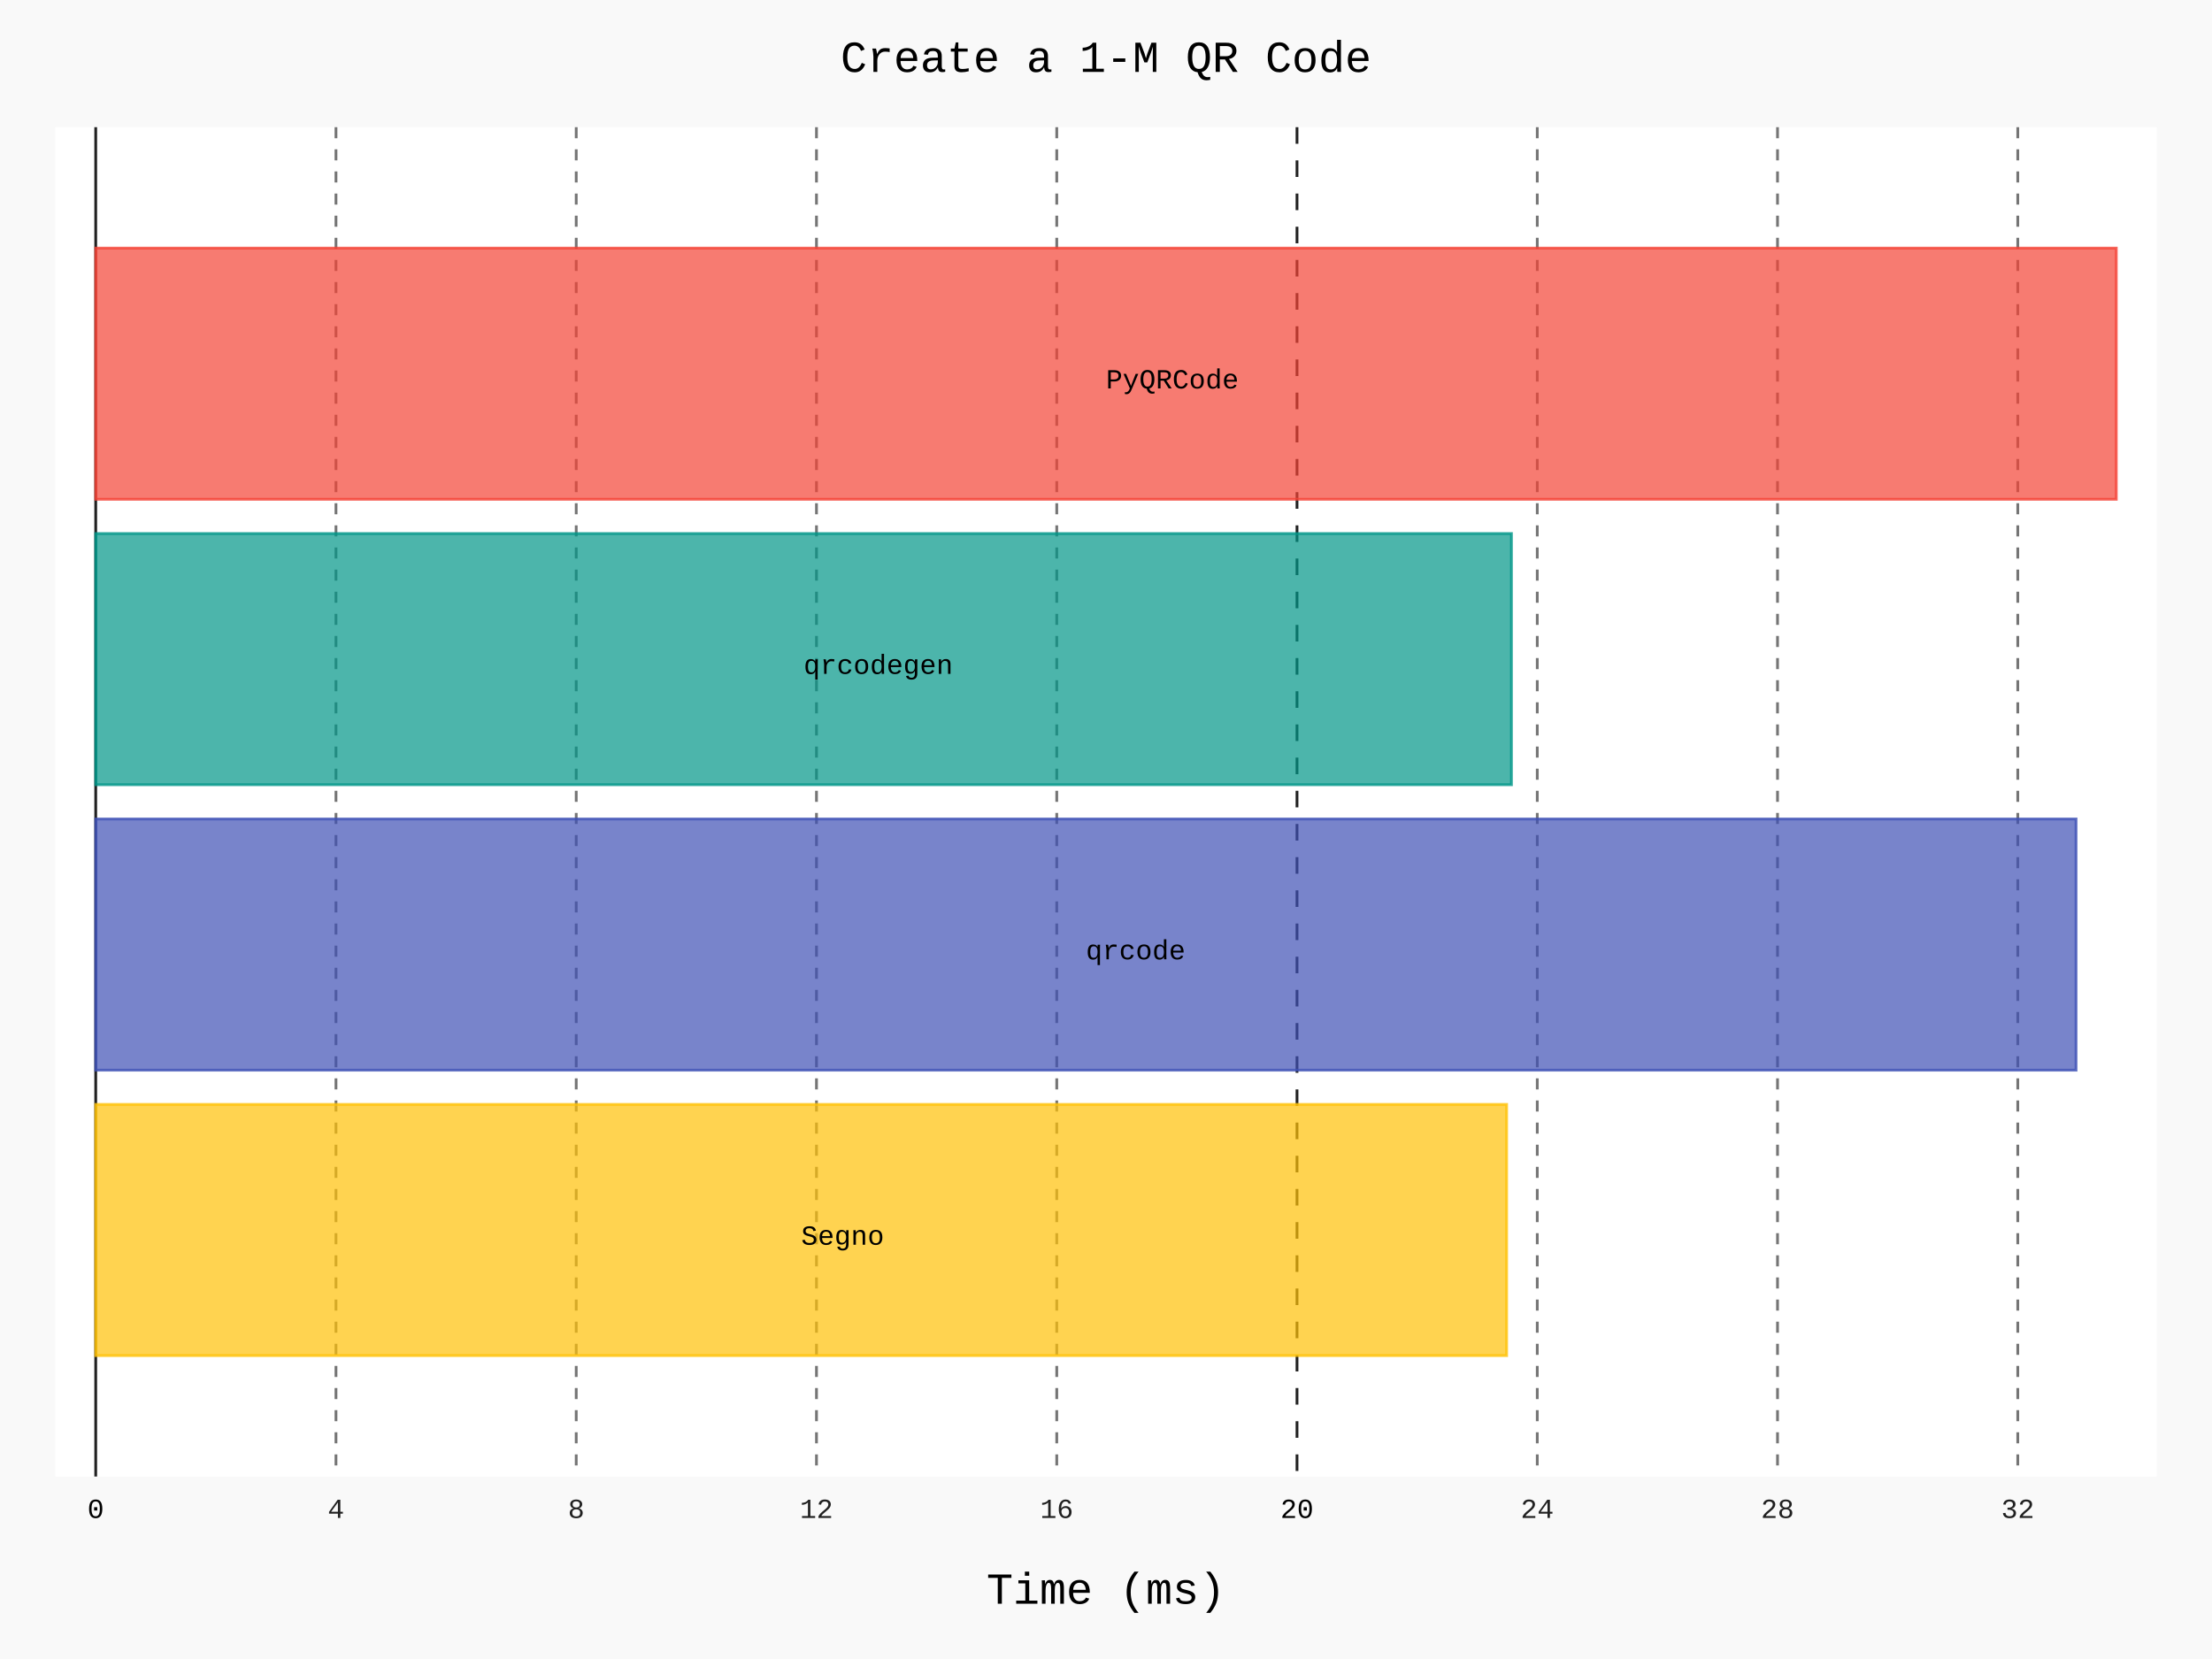
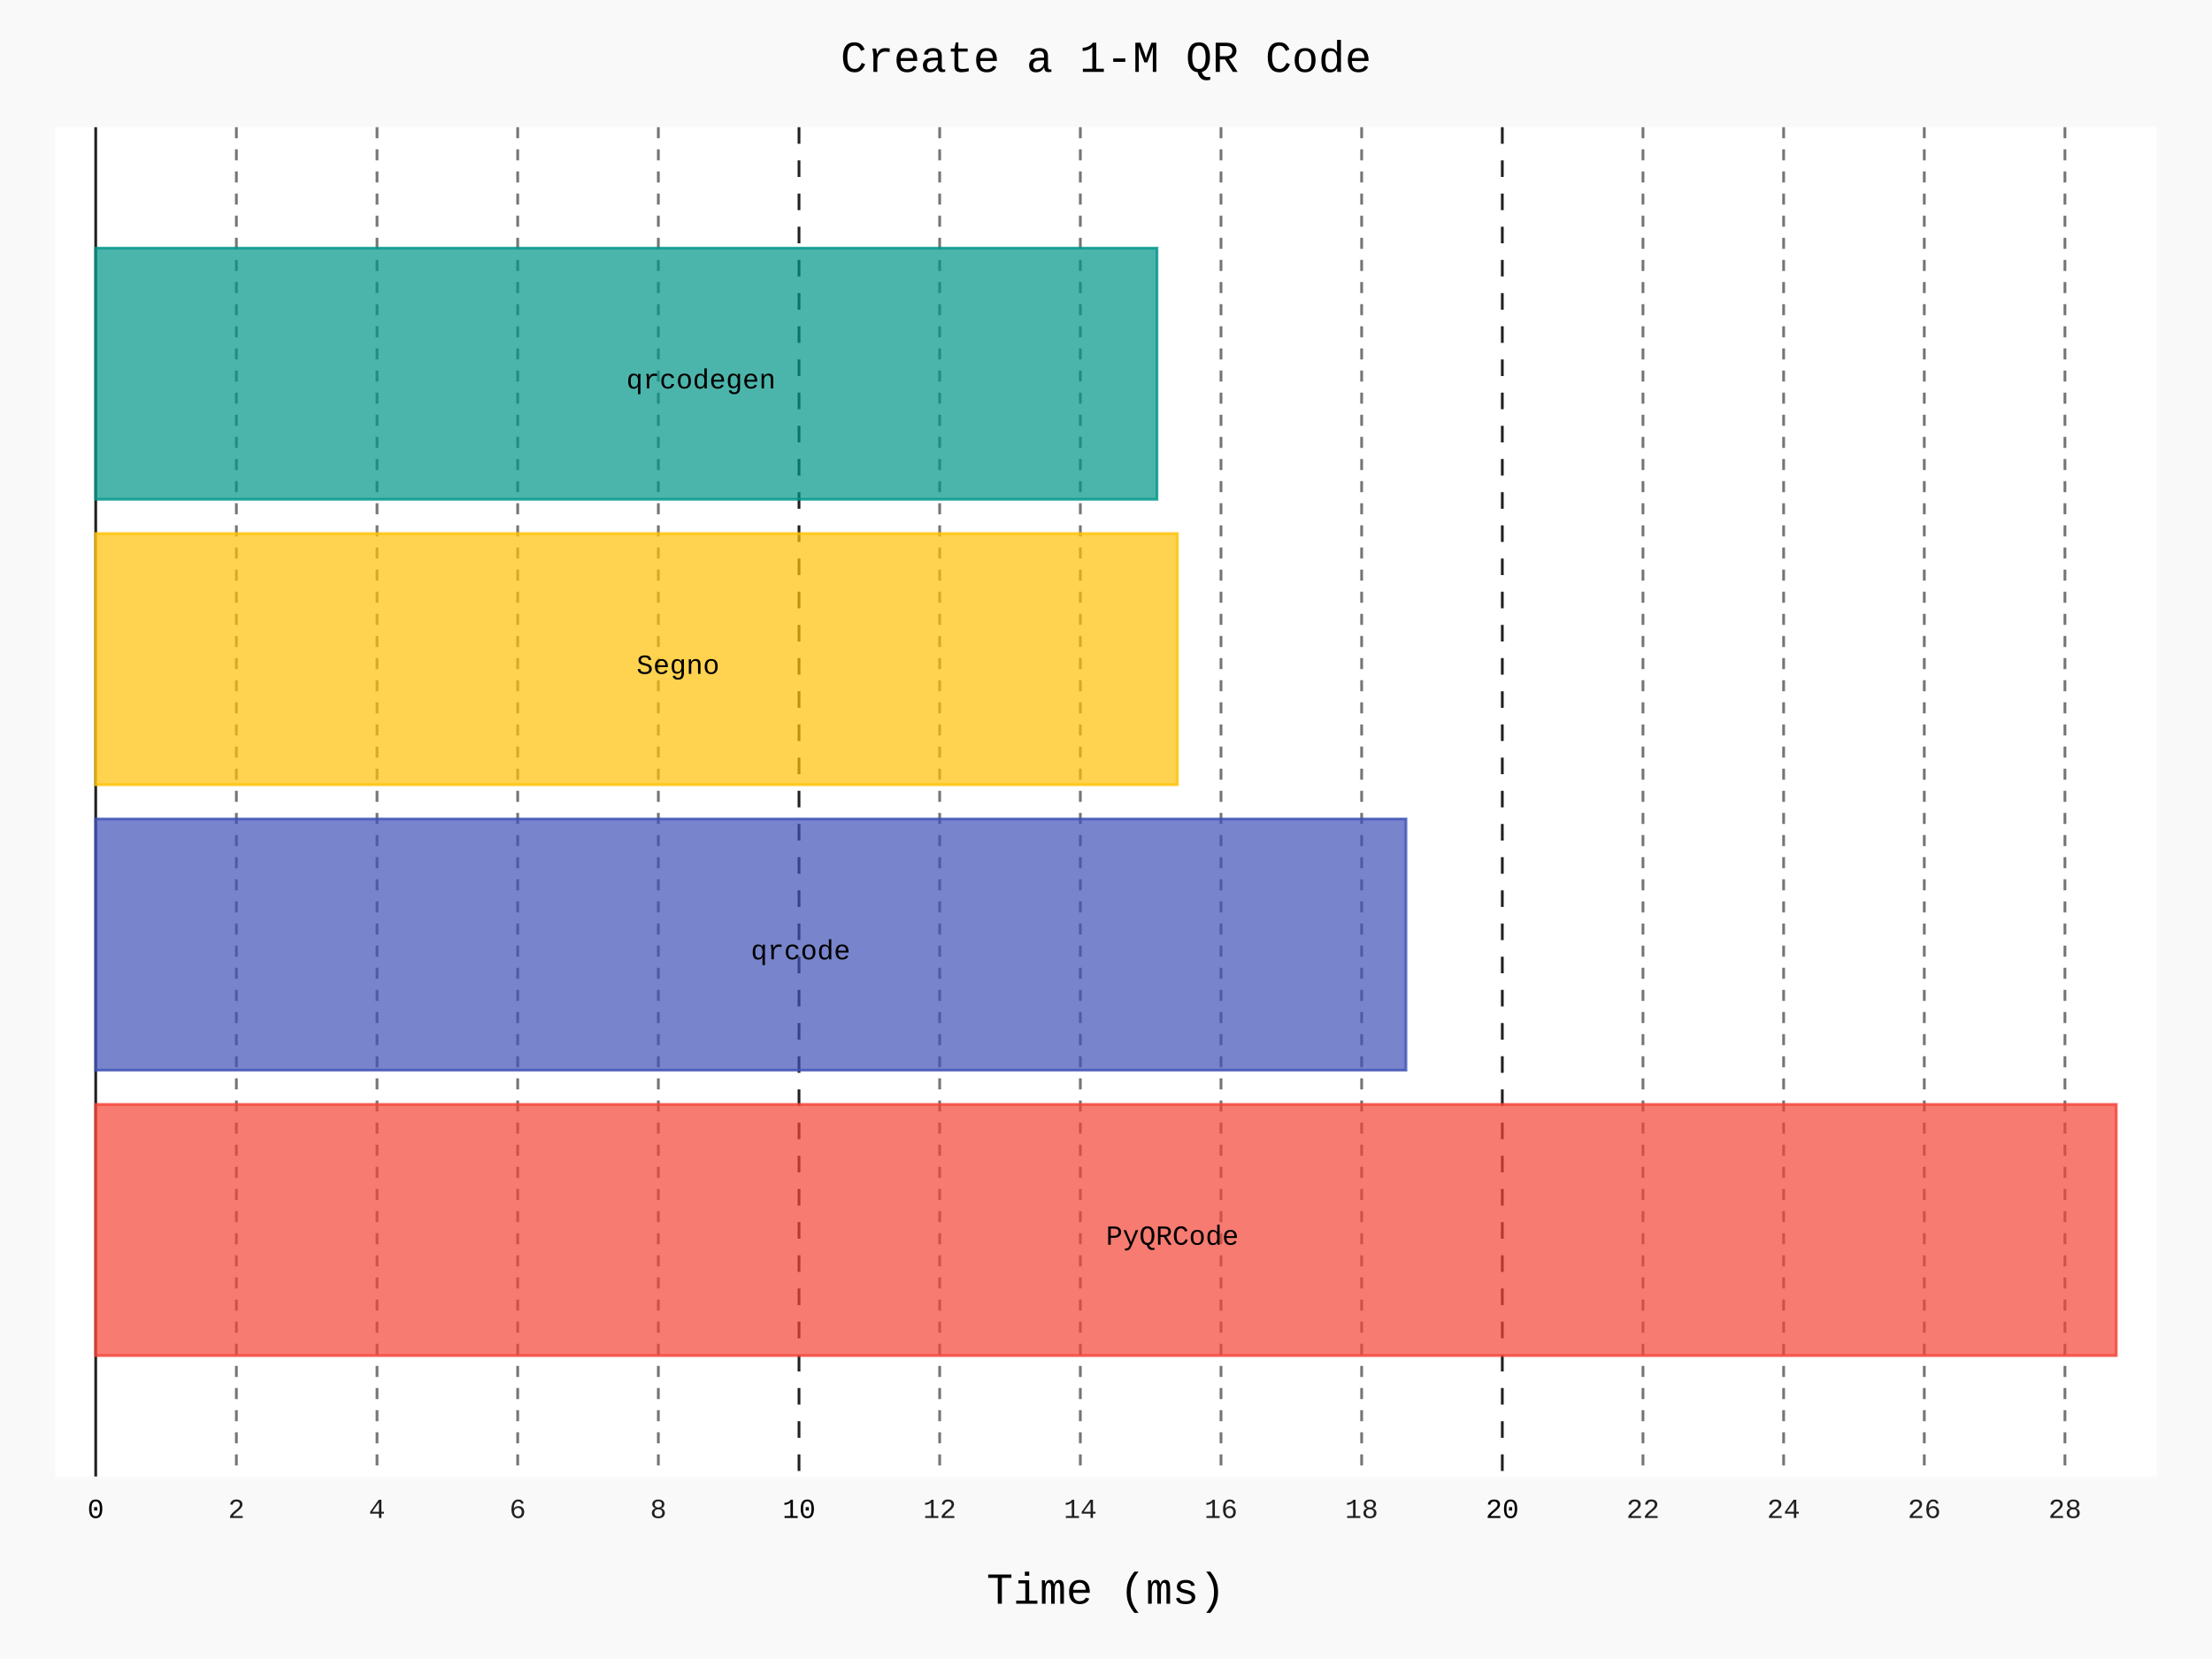
- <svg xmlns="http://www.w3.org/2000/svg" id="chart-533c153a-011d-4895-9f6a-8ee0e6c94ae9" class="pygal-chart" viewBox="0 0 800 600">
+ <svg xmlns="http://www.w3.org/2000/svg" class="pygal-chart" id="chart-7f16e60f-054a-4447-8e73-e447e2247c84" viewBox="0 0 800 600">
  <defs>
-     <style type="text/css">#chart-533c153a-011d-4895-9f6a-8ee0e6c94ae9{-webkit-user-select:none;-webkit-font-smoothing:antialiased;font-family:Consolas,"Liberation Mono",Menlo,Courier,monospace}#chart-533c153a-011d-4895-9f6a-8ee0e6c94ae9 .title{font-family:Consolas,"Liberation Mono",Menlo,Courier,monospace;font-size:16px}#chart-533c153a-011d-4895-9f6a-8ee0e6c94ae9 .legends .legend text{font-family:Consolas,"Liberation Mono",Menlo,Courier,monospace;font-size:14px}#chart-533c153a-011d-4895-9f6a-8ee0e6c94ae9 .axis text{font-family:Consolas,"Liberation Mono",Menlo,Courier,monospace;font-size:10px}#chart-533c153a-011d-4895-9f6a-8ee0e6c94ae9 .axis text.major{font-family:Consolas,"Liberation Mono",Menlo,Courier,monospace;font-size:10px}#chart-533c153a-011d-4895-9f6a-8ee0e6c94ae9 .text-overlay text.value{font-family:Consolas,"Liberation Mono",Menlo,Courier,monospace;font-size:16px}#chart-533c153a-011d-4895-9f6a-8ee0e6c94ae9 .text-overlay text.label{font-family:Consolas,"Liberation Mono",Menlo,Courier,monospace;font-size:10px}#chart-533c153a-011d-4895-9f6a-8ee0e6c94ae9 .tooltip{font-family:Consolas,"Liberation Mono",Menlo,Courier,monospace;font-size:14px}#chart-533c153a-011d-4895-9f6a-8ee0e6c94ae9 text.no_data{font-family:Consolas,"Liberation Mono",Menlo,Courier,monospace;font-size:64px}
- #chart-533c153a-011d-4895-9f6a-8ee0e6c94ae9{background-color:rgba(249,249,249,1)}#chart-533c153a-011d-4895-9f6a-8ee0e6c94ae9 path,#chart-533c153a-011d-4895-9f6a-8ee0e6c94ae9 line,#chart-533c153a-011d-4895-9f6a-8ee0e6c94ae9 rect,#chart-533c153a-011d-4895-9f6a-8ee0e6c94ae9 circle{-webkit-transition:150ms;-moz-transition:150ms;transition:150ms}#chart-533c153a-011d-4895-9f6a-8ee0e6c94ae9 .graph &gt; .background{fill:rgba(249,249,249,1)}#chart-533c153a-011d-4895-9f6a-8ee0e6c94ae9 .plot &gt; .background{fill:rgba(255,255,255,1)}#chart-533c153a-011d-4895-9f6a-8ee0e6c94ae9 .graph{fill:rgba(0,0,0,.87)}#chart-533c153a-011d-4895-9f6a-8ee0e6c94ae9 text.no_data{fill:rgba(0,0,0,1)}#chart-533c153a-011d-4895-9f6a-8ee0e6c94ae9 .title{fill:rgba(0,0,0,1)}#chart-533c153a-011d-4895-9f6a-8ee0e6c94ae9 .legends .legend text{fill:rgba(0,0,0,.87)}#chart-533c153a-011d-4895-9f6a-8ee0e6c94ae9 .legends .legend:hover text{fill:rgba(0,0,0,1)}#chart-533c153a-011d-4895-9f6a-8ee0e6c94ae9 .axis .line{stroke:rgba(0,0,0,1)}#chart-533c153a-011d-4895-9f6a-8ee0e6c94ae9 .axis .guide.line{stroke:rgba(0,0,0,.54)}#chart-533c153a-011d-4895-9f6a-8ee0e6c94ae9 .axis .major.line{stroke:rgba(0,0,0,.87)}#chart-533c153a-011d-4895-9f6a-8ee0e6c94ae9 .axis text.major{fill:rgba(0,0,0,1)}#chart-533c153a-011d-4895-9f6a-8ee0e6c94ae9 .axis.y .guides:hover .guide.line,#chart-533c153a-011d-4895-9f6a-8ee0e6c94ae9 .line-graph .axis.x .guides:hover .guide.line,#chart-533c153a-011d-4895-9f6a-8ee0e6c94ae9 .stackedline-graph .axis.x .guides:hover .guide.line,#chart-533c153a-011d-4895-9f6a-8ee0e6c94ae9 .xy-graph .axis.x .guides:hover .guide.line{stroke:rgba(0,0,0,1)}#chart-533c153a-011d-4895-9f6a-8ee0e6c94ae9 .axis .guides:hover text{fill:rgba(0,0,0,1)}#chart-533c153a-011d-4895-9f6a-8ee0e6c94ae9 .reactive{fill-opacity:.7;stroke-opacity:.8}#chart-533c153a-011d-4895-9f6a-8ee0e6c94ae9 .ci{stroke:rgba(0,0,0,.87)}#chart-533c153a-011d-4895-9f6a-8ee0e6c94ae9 .reactive.active,#chart-533c153a-011d-4895-9f6a-8ee0e6c94ae9 .active .reactive{fill-opacity:.8;stroke-opacity:.9;stroke-width:4}#chart-533c153a-011d-4895-9f6a-8ee0e6c94ae9 .ci .reactive.active{stroke-width:1.5}#chart-533c153a-011d-4895-9f6a-8ee0e6c94ae9 .series text{fill:rgba(0,0,0,1)}#chart-533c153a-011d-4895-9f6a-8ee0e6c94ae9 .tooltip rect{fill:rgba(255,255,255,1);stroke:rgba(0,0,0,1);-webkit-transition:opacity 150ms;-moz-transition:opacity 150ms;transition:opacity 150ms}#chart-533c153a-011d-4895-9f6a-8ee0e6c94ae9 .tooltip .label{fill:rgba(0,0,0,.87)}#chart-533c153a-011d-4895-9f6a-8ee0e6c94ae9 .tooltip .label{fill:rgba(0,0,0,.87)}#chart-533c153a-011d-4895-9f6a-8ee0e6c94ae9 .tooltip .legend{font-size:.8em;fill:rgba(0,0,0,.54)}#chart-533c153a-011d-4895-9f6a-8ee0e6c94ae9 .tooltip .x_label{font-size:.6em;fill:rgba(0,0,0,1)}#chart-533c153a-011d-4895-9f6a-8ee0e6c94ae9 .tooltip .xlink{font-size:.5em;text-decoration:underline}#chart-533c153a-011d-4895-9f6a-8ee0e6c94ae9 .tooltip .value{font-size:1.5em}#chart-533c153a-011d-4895-9f6a-8ee0e6c94ae9 .bound{font-size:.5em}#chart-533c153a-011d-4895-9f6a-8ee0e6c94ae9 .max-value{font-size:.75em;fill:rgba(0,0,0,.54)}#chart-533c153a-011d-4895-9f6a-8ee0e6c94ae9 .map-element{fill:rgba(255,255,255,1);stroke:rgba(0,0,0,.54) !important}#chart-533c153a-011d-4895-9f6a-8ee0e6c94ae9 .map-element .reactive{fill-opacity:inherit;stroke-opacity:inherit}#chart-533c153a-011d-4895-9f6a-8ee0e6c94ae9 .color-0,#chart-533c153a-011d-4895-9f6a-8ee0e6c94ae9 .color-0 a:visited{stroke:#F44336;fill:#F44336}#chart-533c153a-011d-4895-9f6a-8ee0e6c94ae9 .color-1,#chart-533c153a-011d-4895-9f6a-8ee0e6c94ae9 .color-1 a:visited{stroke:#3F51B5;fill:#3F51B5}#chart-533c153a-011d-4895-9f6a-8ee0e6c94ae9 .color-2,#chart-533c153a-011d-4895-9f6a-8ee0e6c94ae9 .color-2 a:visited{stroke:#009688;fill:#009688}#chart-533c153a-011d-4895-9f6a-8ee0e6c94ae9 .color-3,#chart-533c153a-011d-4895-9f6a-8ee0e6c94ae9 .color-3 a:visited{stroke:#FFC107;fill:#FFC107}#chart-533c153a-011d-4895-9f6a-8ee0e6c94ae9 .text-overlay .color-0 text{fill:black}#chart-533c153a-011d-4895-9f6a-8ee0e6c94ae9 .text-overlay .color-1 text{fill:black}#chart-533c153a-011d-4895-9f6a-8ee0e6c94ae9 .text-overlay .color-2 text{fill:black}#chart-533c153a-011d-4895-9f6a-8ee0e6c94ae9 .text-overlay .color-3 text{fill:black}
- #chart-533c153a-011d-4895-9f6a-8ee0e6c94ae9 text.no_data{text-anchor:middle}#chart-533c153a-011d-4895-9f6a-8ee0e6c94ae9 .guide.line{fill:none}#chart-533c153a-011d-4895-9f6a-8ee0e6c94ae9 .centered{text-anchor:middle}#chart-533c153a-011d-4895-9f6a-8ee0e6c94ae9 .title{text-anchor:middle}#chart-533c153a-011d-4895-9f6a-8ee0e6c94ae9 .legends .legend text{fill-opacity:1}#chart-533c153a-011d-4895-9f6a-8ee0e6c94ae9 .axis.x text{text-anchor:middle}#chart-533c153a-011d-4895-9f6a-8ee0e6c94ae9 .axis.x:not(.web) text[transform]{text-anchor:start}#chart-533c153a-011d-4895-9f6a-8ee0e6c94ae9 .axis.x:not(.web) text[transform].backwards{text-anchor:end}#chart-533c153a-011d-4895-9f6a-8ee0e6c94ae9 .axis.y text{text-anchor:end}#chart-533c153a-011d-4895-9f6a-8ee0e6c94ae9 .axis.y text[transform].backwards{text-anchor:start}#chart-533c153a-011d-4895-9f6a-8ee0e6c94ae9 .axis.y2 text{text-anchor:start}#chart-533c153a-011d-4895-9f6a-8ee0e6c94ae9 .axis.y2 text[transform].backwards{text-anchor:end}#chart-533c153a-011d-4895-9f6a-8ee0e6c94ae9 .axis .guide.line{stroke-dasharray:4,4}#chart-533c153a-011d-4895-9f6a-8ee0e6c94ae9 .axis .major.guide.line{stroke-dasharray:6,6}#chart-533c153a-011d-4895-9f6a-8ee0e6c94ae9 .horizontal .axis.y .guide.line,#chart-533c153a-011d-4895-9f6a-8ee0e6c94ae9 .horizontal .axis.y2 .guide.line,#chart-533c153a-011d-4895-9f6a-8ee0e6c94ae9 .vertical .axis.x .guide.line{opacity:0}#chart-533c153a-011d-4895-9f6a-8ee0e6c94ae9 .horizontal .axis.always_show .guide.line,#chart-533c153a-011d-4895-9f6a-8ee0e6c94ae9 .vertical .axis.always_show .guide.line{opacity:1 !important}#chart-533c153a-011d-4895-9f6a-8ee0e6c94ae9 .axis.y .guides:hover .guide.line,#chart-533c153a-011d-4895-9f6a-8ee0e6c94ae9 .axis.y2 .guides:hover .guide.line,#chart-533c153a-011d-4895-9f6a-8ee0e6c94ae9 .axis.x .guides:hover .guide.line{opacity:1}#chart-533c153a-011d-4895-9f6a-8ee0e6c94ae9 .axis .guides:hover text{opacity:1}#chart-533c153a-011d-4895-9f6a-8ee0e6c94ae9 .nofill{fill:none}#chart-533c153a-011d-4895-9f6a-8ee0e6c94ae9 .subtle-fill{fill-opacity:.2}#chart-533c153a-011d-4895-9f6a-8ee0e6c94ae9 .dot{stroke-width:1px;fill-opacity:1}#chart-533c153a-011d-4895-9f6a-8ee0e6c94ae9 .dot.active{stroke-width:5px}#chart-533c153a-011d-4895-9f6a-8ee0e6c94ae9 .dot.negative{fill:transparent}#chart-533c153a-011d-4895-9f6a-8ee0e6c94ae9 text,#chart-533c153a-011d-4895-9f6a-8ee0e6c94ae9 tspan{stroke:none !important}#chart-533c153a-011d-4895-9f6a-8ee0e6c94ae9 .series text.active{opacity:1}#chart-533c153a-011d-4895-9f6a-8ee0e6c94ae9 .tooltip rect{fill-opacity:.95;stroke-width:.5}#chart-533c153a-011d-4895-9f6a-8ee0e6c94ae9 .tooltip text{fill-opacity:1}#chart-533c153a-011d-4895-9f6a-8ee0e6c94ae9 .showable{visibility:hidden}#chart-533c153a-011d-4895-9f6a-8ee0e6c94ae9 .showable.shown{visibility:visible}#chart-533c153a-011d-4895-9f6a-8ee0e6c94ae9 .gauge-background{fill:rgba(229,229,229,1);stroke:none}#chart-533c153a-011d-4895-9f6a-8ee0e6c94ae9 .bg-lines{stroke:rgba(249,249,249,1);stroke-width:2px}</style>
+     <style type="text/css">#chart-7f16e60f-054a-4447-8e73-e447e2247c84{-webkit-user-select:none;-webkit-font-smoothing:antialiased;font-family:Consolas,"Liberation Mono",Menlo,Courier,monospace}#chart-7f16e60f-054a-4447-8e73-e447e2247c84 .title{font-family:Consolas,"Liberation Mono",Menlo,Courier,monospace;font-size:16px}#chart-7f16e60f-054a-4447-8e73-e447e2247c84 .legends .legend text{font-family:Consolas,"Liberation Mono",Menlo,Courier,monospace;font-size:14px}#chart-7f16e60f-054a-4447-8e73-e447e2247c84 .axis text{font-family:Consolas,"Liberation Mono",Menlo,Courier,monospace;font-size:10px}#chart-7f16e60f-054a-4447-8e73-e447e2247c84 .axis text.major{font-family:Consolas,"Liberation Mono",Menlo,Courier,monospace;font-size:10px}#chart-7f16e60f-054a-4447-8e73-e447e2247c84 .text-overlay text.value{font-family:Consolas,"Liberation Mono",Menlo,Courier,monospace;font-size:16px}#chart-7f16e60f-054a-4447-8e73-e447e2247c84 .text-overlay text.label{font-family:Consolas,"Liberation Mono",Menlo,Courier,monospace;font-size:10px}#chart-7f16e60f-054a-4447-8e73-e447e2247c84 .tooltip{font-family:Consolas,"Liberation Mono",Menlo,Courier,monospace;font-size:14px}#chart-7f16e60f-054a-4447-8e73-e447e2247c84 text.no_data{font-family:Consolas,"Liberation Mono",Menlo,Courier,monospace;font-size:64px}
+ #chart-7f16e60f-054a-4447-8e73-e447e2247c84{background-color:rgba(249,249,249,1)}#chart-7f16e60f-054a-4447-8e73-e447e2247c84 path,#chart-7f16e60f-054a-4447-8e73-e447e2247c84 line,#chart-7f16e60f-054a-4447-8e73-e447e2247c84 rect,#chart-7f16e60f-054a-4447-8e73-e447e2247c84 circle{-webkit-transition:150ms;-moz-transition:150ms;transition:150ms}#chart-7f16e60f-054a-4447-8e73-e447e2247c84 .graph &gt; .background{fill:rgba(249,249,249,1)}#chart-7f16e60f-054a-4447-8e73-e447e2247c84 .plot &gt; .background{fill:rgba(255,255,255,1)}#chart-7f16e60f-054a-4447-8e73-e447e2247c84 .graph{fill:rgba(0,0,0,.87)}#chart-7f16e60f-054a-4447-8e73-e447e2247c84 text.no_data{fill:rgba(0,0,0,1)}#chart-7f16e60f-054a-4447-8e73-e447e2247c84 .title{fill:rgba(0,0,0,1)}#chart-7f16e60f-054a-4447-8e73-e447e2247c84 .legends .legend text{fill:rgba(0,0,0,.87)}#chart-7f16e60f-054a-4447-8e73-e447e2247c84 .legends .legend:hover text{fill:rgba(0,0,0,1)}#chart-7f16e60f-054a-4447-8e73-e447e2247c84 .axis .line{stroke:rgba(0,0,0,1)}#chart-7f16e60f-054a-4447-8e73-e447e2247c84 .axis .guide.line{stroke:rgba(0,0,0,.54)}#chart-7f16e60f-054a-4447-8e73-e447e2247c84 .axis .major.line{stroke:rgba(0,0,0,.87)}#chart-7f16e60f-054a-4447-8e73-e447e2247c84 .axis text.major{fill:rgba(0,0,0,1)}#chart-7f16e60f-054a-4447-8e73-e447e2247c84 .axis.y .guides:hover .guide.line,#chart-7f16e60f-054a-4447-8e73-e447e2247c84 .line-graph .axis.x .guides:hover .guide.line,#chart-7f16e60f-054a-4447-8e73-e447e2247c84 .stackedline-graph .axis.x .guides:hover .guide.line,#chart-7f16e60f-054a-4447-8e73-e447e2247c84 .xy-graph .axis.x .guides:hover .guide.line{stroke:rgba(0,0,0,1)}#chart-7f16e60f-054a-4447-8e73-e447e2247c84 .axis .guides:hover text{fill:rgba(0,0,0,1)}#chart-7f16e60f-054a-4447-8e73-e447e2247c84 .reactive{fill-opacity:.7;stroke-opacity:.8}#chart-7f16e60f-054a-4447-8e73-e447e2247c84 .ci{stroke:rgba(0,0,0,.87)}#chart-7f16e60f-054a-4447-8e73-e447e2247c84 .reactive.active,#chart-7f16e60f-054a-4447-8e73-e447e2247c84 .active .reactive{fill-opacity:.8;stroke-opacity:.9;stroke-width:4}#chart-7f16e60f-054a-4447-8e73-e447e2247c84 .ci .reactive.active{stroke-width:1.5}#chart-7f16e60f-054a-4447-8e73-e447e2247c84 .series text{fill:rgba(0,0,0,1)}#chart-7f16e60f-054a-4447-8e73-e447e2247c84 .tooltip rect{fill:rgba(255,255,255,1);stroke:rgba(0,0,0,1);-webkit-transition:opacity 150ms;-moz-transition:opacity 150ms;transition:opacity 150ms}#chart-7f16e60f-054a-4447-8e73-e447e2247c84 .tooltip .label{fill:rgba(0,0,0,.87)}#chart-7f16e60f-054a-4447-8e73-e447e2247c84 .tooltip .label{fill:rgba(0,0,0,.87)}#chart-7f16e60f-054a-4447-8e73-e447e2247c84 .tooltip .legend{font-size:.8em;fill:rgba(0,0,0,.54)}#chart-7f16e60f-054a-4447-8e73-e447e2247c84 .tooltip .x_label{font-size:.6em;fill:rgba(0,0,0,1)}#chart-7f16e60f-054a-4447-8e73-e447e2247c84 .tooltip .xlink{font-size:.5em;text-decoration:underline}#chart-7f16e60f-054a-4447-8e73-e447e2247c84 .tooltip .value{font-size:1.5em}#chart-7f16e60f-054a-4447-8e73-e447e2247c84 .bound{font-size:.5em}#chart-7f16e60f-054a-4447-8e73-e447e2247c84 .max-value{font-size:.75em;fill:rgba(0,0,0,.54)}#chart-7f16e60f-054a-4447-8e73-e447e2247c84 .map-element{fill:rgba(255,255,255,1);stroke:rgba(0,0,0,.54) !important}#chart-7f16e60f-054a-4447-8e73-e447e2247c84 .map-element .reactive{fill-opacity:inherit;stroke-opacity:inherit}#chart-7f16e60f-054a-4447-8e73-e447e2247c84 .color-0,#chart-7f16e60f-054a-4447-8e73-e447e2247c84 .color-0 a:visited{stroke:#F44336;fill:#F44336}#chart-7f16e60f-054a-4447-8e73-e447e2247c84 .color-1,#chart-7f16e60f-054a-4447-8e73-e447e2247c84 .color-1 a:visited{stroke:#3F51B5;fill:#3F51B5}#chart-7f16e60f-054a-4447-8e73-e447e2247c84 .color-2,#chart-7f16e60f-054a-4447-8e73-e447e2247c84 .color-2 a:visited{stroke:#009688;fill:#009688}#chart-7f16e60f-054a-4447-8e73-e447e2247c84 .color-3,#chart-7f16e60f-054a-4447-8e73-e447e2247c84 .color-3 a:visited{stroke:#FFC107;fill:#FFC107}#chart-7f16e60f-054a-4447-8e73-e447e2247c84 .text-overlay .color-0 text{fill:black}#chart-7f16e60f-054a-4447-8e73-e447e2247c84 .text-overlay .color-1 text{fill:black}#chart-7f16e60f-054a-4447-8e73-e447e2247c84 .text-overlay .color-2 text{fill:black}#chart-7f16e60f-054a-4447-8e73-e447e2247c84 .text-overlay .color-3 text{fill:black}
+ #chart-7f16e60f-054a-4447-8e73-e447e2247c84 text.no_data{text-anchor:middle}#chart-7f16e60f-054a-4447-8e73-e447e2247c84 .guide.line{fill:none}#chart-7f16e60f-054a-4447-8e73-e447e2247c84 .centered{text-anchor:middle}#chart-7f16e60f-054a-4447-8e73-e447e2247c84 .title{text-anchor:middle}#chart-7f16e60f-054a-4447-8e73-e447e2247c84 .legends .legend text{fill-opacity:1}#chart-7f16e60f-054a-4447-8e73-e447e2247c84 .axis.x text{text-anchor:middle}#chart-7f16e60f-054a-4447-8e73-e447e2247c84 .axis.x:not(.web) text[transform]{text-anchor:start}#chart-7f16e60f-054a-4447-8e73-e447e2247c84 .axis.x:not(.web) text[transform].backwards{text-anchor:end}#chart-7f16e60f-054a-4447-8e73-e447e2247c84 .axis.y text{text-anchor:end}#chart-7f16e60f-054a-4447-8e73-e447e2247c84 .axis.y text[transform].backwards{text-anchor:start}#chart-7f16e60f-054a-4447-8e73-e447e2247c84 .axis.y2 text{text-anchor:start}#chart-7f16e60f-054a-4447-8e73-e447e2247c84 .axis.y2 text[transform].backwards{text-anchor:end}#chart-7f16e60f-054a-4447-8e73-e447e2247c84 .axis .guide.line{stroke-dasharray:4,4}#chart-7f16e60f-054a-4447-8e73-e447e2247c84 .axis .major.guide.line{stroke-dasharray:6,6}#chart-7f16e60f-054a-4447-8e73-e447e2247c84 .horizontal .axis.y .guide.line,#chart-7f16e60f-054a-4447-8e73-e447e2247c84 .horizontal .axis.y2 .guide.line,#chart-7f16e60f-054a-4447-8e73-e447e2247c84 .vertical .axis.x .guide.line{opacity:0}#chart-7f16e60f-054a-4447-8e73-e447e2247c84 .horizontal .axis.always_show .guide.line,#chart-7f16e60f-054a-4447-8e73-e447e2247c84 .vertical .axis.always_show .guide.line{opacity:1 !important}#chart-7f16e60f-054a-4447-8e73-e447e2247c84 .axis.y .guides:hover .guide.line,#chart-7f16e60f-054a-4447-8e73-e447e2247c84 .axis.y2 .guides:hover .guide.line,#chart-7f16e60f-054a-4447-8e73-e447e2247c84 .axis.x .guides:hover .guide.line{opacity:1}#chart-7f16e60f-054a-4447-8e73-e447e2247c84 .axis .guides:hover text{opacity:1}#chart-7f16e60f-054a-4447-8e73-e447e2247c84 .nofill{fill:none}#chart-7f16e60f-054a-4447-8e73-e447e2247c84 .subtle-fill{fill-opacity:.2}#chart-7f16e60f-054a-4447-8e73-e447e2247c84 .dot{stroke-width:1px;fill-opacity:1}#chart-7f16e60f-054a-4447-8e73-e447e2247c84 .dot.active{stroke-width:5px}#chart-7f16e60f-054a-4447-8e73-e447e2247c84 .dot.negative{fill:transparent}#chart-7f16e60f-054a-4447-8e73-e447e2247c84 text,#chart-7f16e60f-054a-4447-8e73-e447e2247c84 tspan{stroke:none !important}#chart-7f16e60f-054a-4447-8e73-e447e2247c84 .series text.active{opacity:1}#chart-7f16e60f-054a-4447-8e73-e447e2247c84 .tooltip rect{fill-opacity:.95;stroke-width:.5}#chart-7f16e60f-054a-4447-8e73-e447e2247c84 .tooltip text{fill-opacity:1}#chart-7f16e60f-054a-4447-8e73-e447e2247c84 .showable{visibility:hidden}#chart-7f16e60f-054a-4447-8e73-e447e2247c84 .showable.shown{visibility:visible}#chart-7f16e60f-054a-4447-8e73-e447e2247c84 .gauge-background{fill:rgba(229,229,229,1);stroke:none}#chart-7f16e60f-054a-4447-8e73-e447e2247c84 .bg-lines{stroke:rgba(249,249,249,1);stroke-width:2px}</style>
  </defs>
  <g class="graph horizontalbar-graph horizontal">
    <rect class="background" height="600" width="800" x="0" y="0" />
    <g class="plot" transform="translate(20, 46)">
      <rect class="background" height="488" width="760" x="0" y="0" />
-       <g class="axis x">
+       <g class="axis x always_show">
        <g class="guides">
          <path class="axis major line" d="M14.615 0 v488" />
          <text class="major" x="14.615" y="503.0">0</text>
        </g>
        <g class="guides">
-           <path class="guide line" d="M101.508 0 v488" />
-           <text class="" x="101.508" y="503.0">4</text>
+           <path class="guide line" d="M65.487 0 v488" />
+           <text class="" x="65.487" y="503.0">2</text>
        </g>
        <g class="guides">
-           <path class="guide line" d="M188.401 0 v488" />
-           <text class="" x="188.401" y="503.0">8</text>
+           <path class="guide line" d="M116.358 0 v488" />
+           <text class="" x="116.358" y="503.0">4</text>
        </g>
        <g class="guides">
-           <path class="guide line" d="M275.294 0 v488" />
-           <text class="" x="275.294" y="503.0">12</text>
+           <path class="guide line" d="M167.23 0 v488" />
+           <text class="" x="167.23" y="503.0">6</text>
        </g>
        <g class="guides">
-           <path class="guide line" d="M362.187 0 v488" />
-           <text class="" x="362.187" y="503.0">16</text>
+           <path class="guide line" d="M218.101 0 v488" />
+           <text class="" x="218.101" y="503.0">8</text>
        </g>
        <g class="guides">
-           <path class="major guide line" d="M449.08 0 v488" />
-           <text class="major" x="449.08" y="503.0">20</text>
+           <path class="major guide line" d="M268.973 0 v488" />
+           <text class="major" x="268.973" y="503.0">10</text>
        </g>
        <g class="guides">
-           <path class="guide line" d="M535.973 0 v488" />
-           <text class="" x="535.973" y="503.0">24</text>
+           <path class="guide line" d="M319.844 0 v488" />
+           <text class="" x="319.844" y="503.0">12</text>
        </g>
        <g class="guides">
-           <path class="guide line" d="M622.866 0 v488" />
-           <text class="" x="622.866" y="503.0">28</text>
+           <path class="guide line" d="M370.716 0 v488" />
+           <text class="" x="370.716" y="503.0">14</text>
        </g>
        <g class="guides">
-           <path class="guide line" d="M709.759 0 v488" />
-           <text class="" x="709.759" y="503.0">32</text>
+           <path class="guide line" d="M421.587 0 v488" />
+           <text class="" x="421.587" y="503.0">16</text>
+         </g>
+         <g class="guides">
+           <path class="guide line" d="M472.459 0 v488" />
+           <text class="" x="472.459" y="503.0">18</text>
+         </g>
+         <g class="guides">
+           <path class="major guide line" d="M523.33 0 v488" />
+           <text class="major" x="523.33" y="503.0">20</text>
+         </g>
+         <g class="guides">
+           <path class="guide line" d="M574.202 0 v488" />
+           <text class="" x="574.202" y="503.0">22</text>
+         </g>
+         <g class="guides">
+           <path class="guide line" d="M625.073 0 v488" />
+           <text class="" x="625.073" y="503.0">24</text>
+         </g>
+         <g class="guides">
+           <path class="guide line" d="M675.945 0 v488" />
+           <text class="" x="675.945" y="503.0">26</text>
+         </g>
+         <g class="guides">
+           <path class="guide line" d="M726.817 0 v488" />
+           <text class="" x="726.817" y="503.0">28</text>
        </g>
      </g>
      <g class="series serie-3 color-3">
        <g class="bars">
-           <g class="bar" style="fill: #FFC107; stroke: #FFC107">
-             <rect class="rect reactive tooltip-trigger" height="90.843" rx="0" ry="0" width="510.279" x="14.615" y="353.425" />
+           <g class="bar" style="fill: #F44336; stroke: #F44336">
+             <rect class="rect reactive tooltip-trigger" height="90.843" rx="0" ry="0" width="730.769" x="14.615" y="353.425" />
          </g>
        </g>
      </g>
      <g class="series serie-2 color-2">
        <g class="bars">
          <g class="bar" style="fill: #3F51B5; stroke: #3F51B5">
-             <rect class="rect reactive tooltip-trigger" height="90.843" rx="0" ry="0" width="716.215" x="14.615" y="250.194" />
+             <rect class="rect reactive tooltip-trigger" height="90.843" rx="0" ry="0" width="473.868" x="14.615" y="250.194" />
          </g>
        </g>
      </g>
      <g class="series serie-1 color-1">
        <g class="bars">
-           <g class="bar" style="fill: #009688; stroke: #009688">
-             <rect class="rect reactive tooltip-trigger" height="90.843" rx="0" ry="0" width="512.016" x="14.615" y="146.963" />
+           <g class="bar" style="fill: #FFC107; stroke: #FFC107">
+             <rect class="rect reactive tooltip-trigger" height="90.843" rx="0" ry="0" width="391.202" x="14.615" y="146.963" />
          </g>
        </g>
      </g>
      <g class="series serie-0 color-0">
        <g class="bars">
-           <g class="bar" style="fill: #F44336; stroke: #F44336">
-             <rect class="rect reactive tooltip-trigger" height="90.843" rx="0" ry="0" width="730.769" x="14.615" y="43.732" />
+           <g class="bar" style="fill: #009688; stroke: #009688">
+             <rect class="rect reactive tooltip-trigger" height="90.843" rx="0" ry="0" width="383.826" x="14.615" y="43.732" />
          </g>
        </g>
      </g>
    </g>
    <g class="titles">
      <text class="title plot_title" x="400.0" y="26">Create a 1-M QR Code</text>
      <text class="title" x="400.0" y="580">Time (ms)</text>
    </g>
    <g class="plot overlay" transform="translate(20, 46)">
      <g class="series serie-3 color-3" />
      <g class="series serie-2 color-2" />
      <g class="series serie-1 color-1" />
      <g class="series serie-0 color-0" />
    </g>
    <g class="plot text-overlay" transform="translate(20, 46)">
      <g class="series serie-3 color-3">
-         <text class="label" x="269.755" y="404.179">Segno</text>
+         <text class="label" x="380.0" y="404.179">PyQRCode</text>
      </g>
      <g class="series serie-2 color-2">
-         <text class="label" x="372.723" y="300.949">qrcode</text>
+         <text class="label" x="251.549" y="300.949">qrcode</text>
      </g>
      <g class="series serie-1 color-1">
-         <text class="label" x="270.624" y="197.718">qrcodegen</text>
+         <text class="label" x="210.216" y="197.718">Segno</text>
      </g>
      <g class="series serie-0 color-0">
-         <text class="label" x="380.0" y="94.487">PyQRCode</text>
+         <text class="label" x="206.528" y="94.487">qrcodegen</text>
      </g>
    </g>
    <g class="plot tooltip-overlay" transform="translate(20, 46)">
      <g class="tooltip" style="opacity: 0" transform="translate(0 0)">
        <rect class="tooltip-box" height="0" rx="0" ry="0" width="0" />
        <g class="text" />
      </g>
    </g>
  </g>
</svg>
